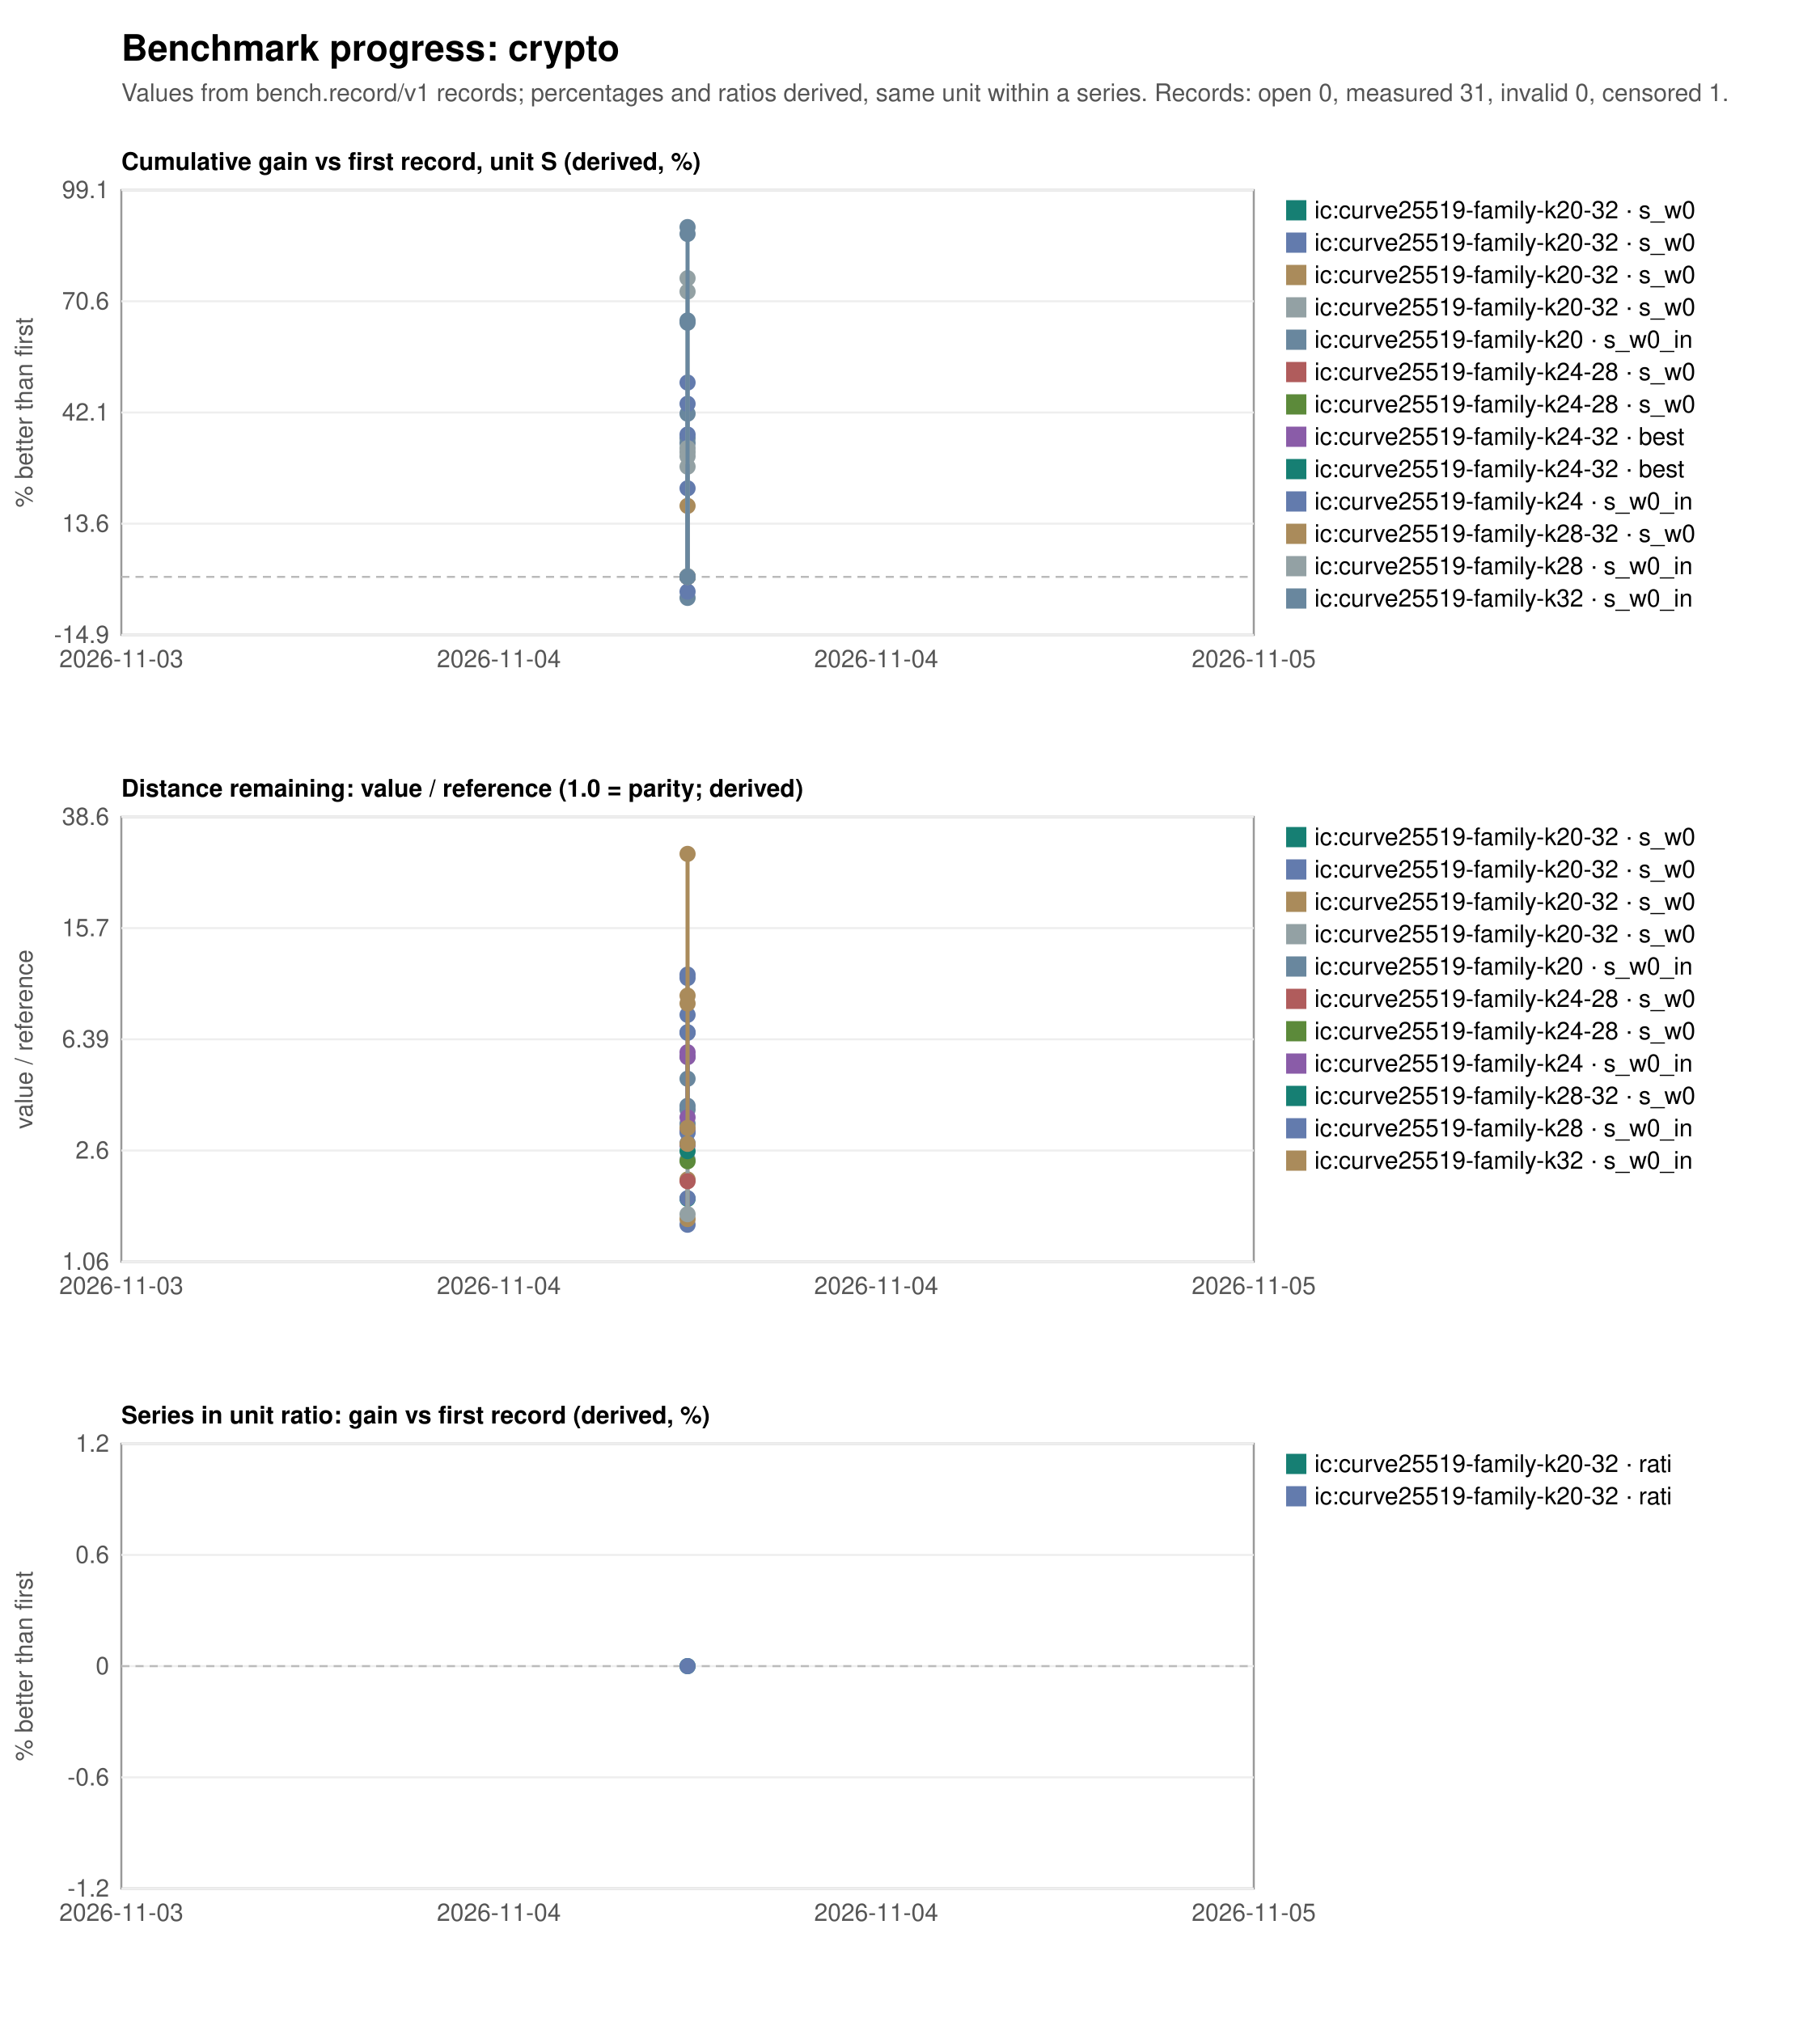
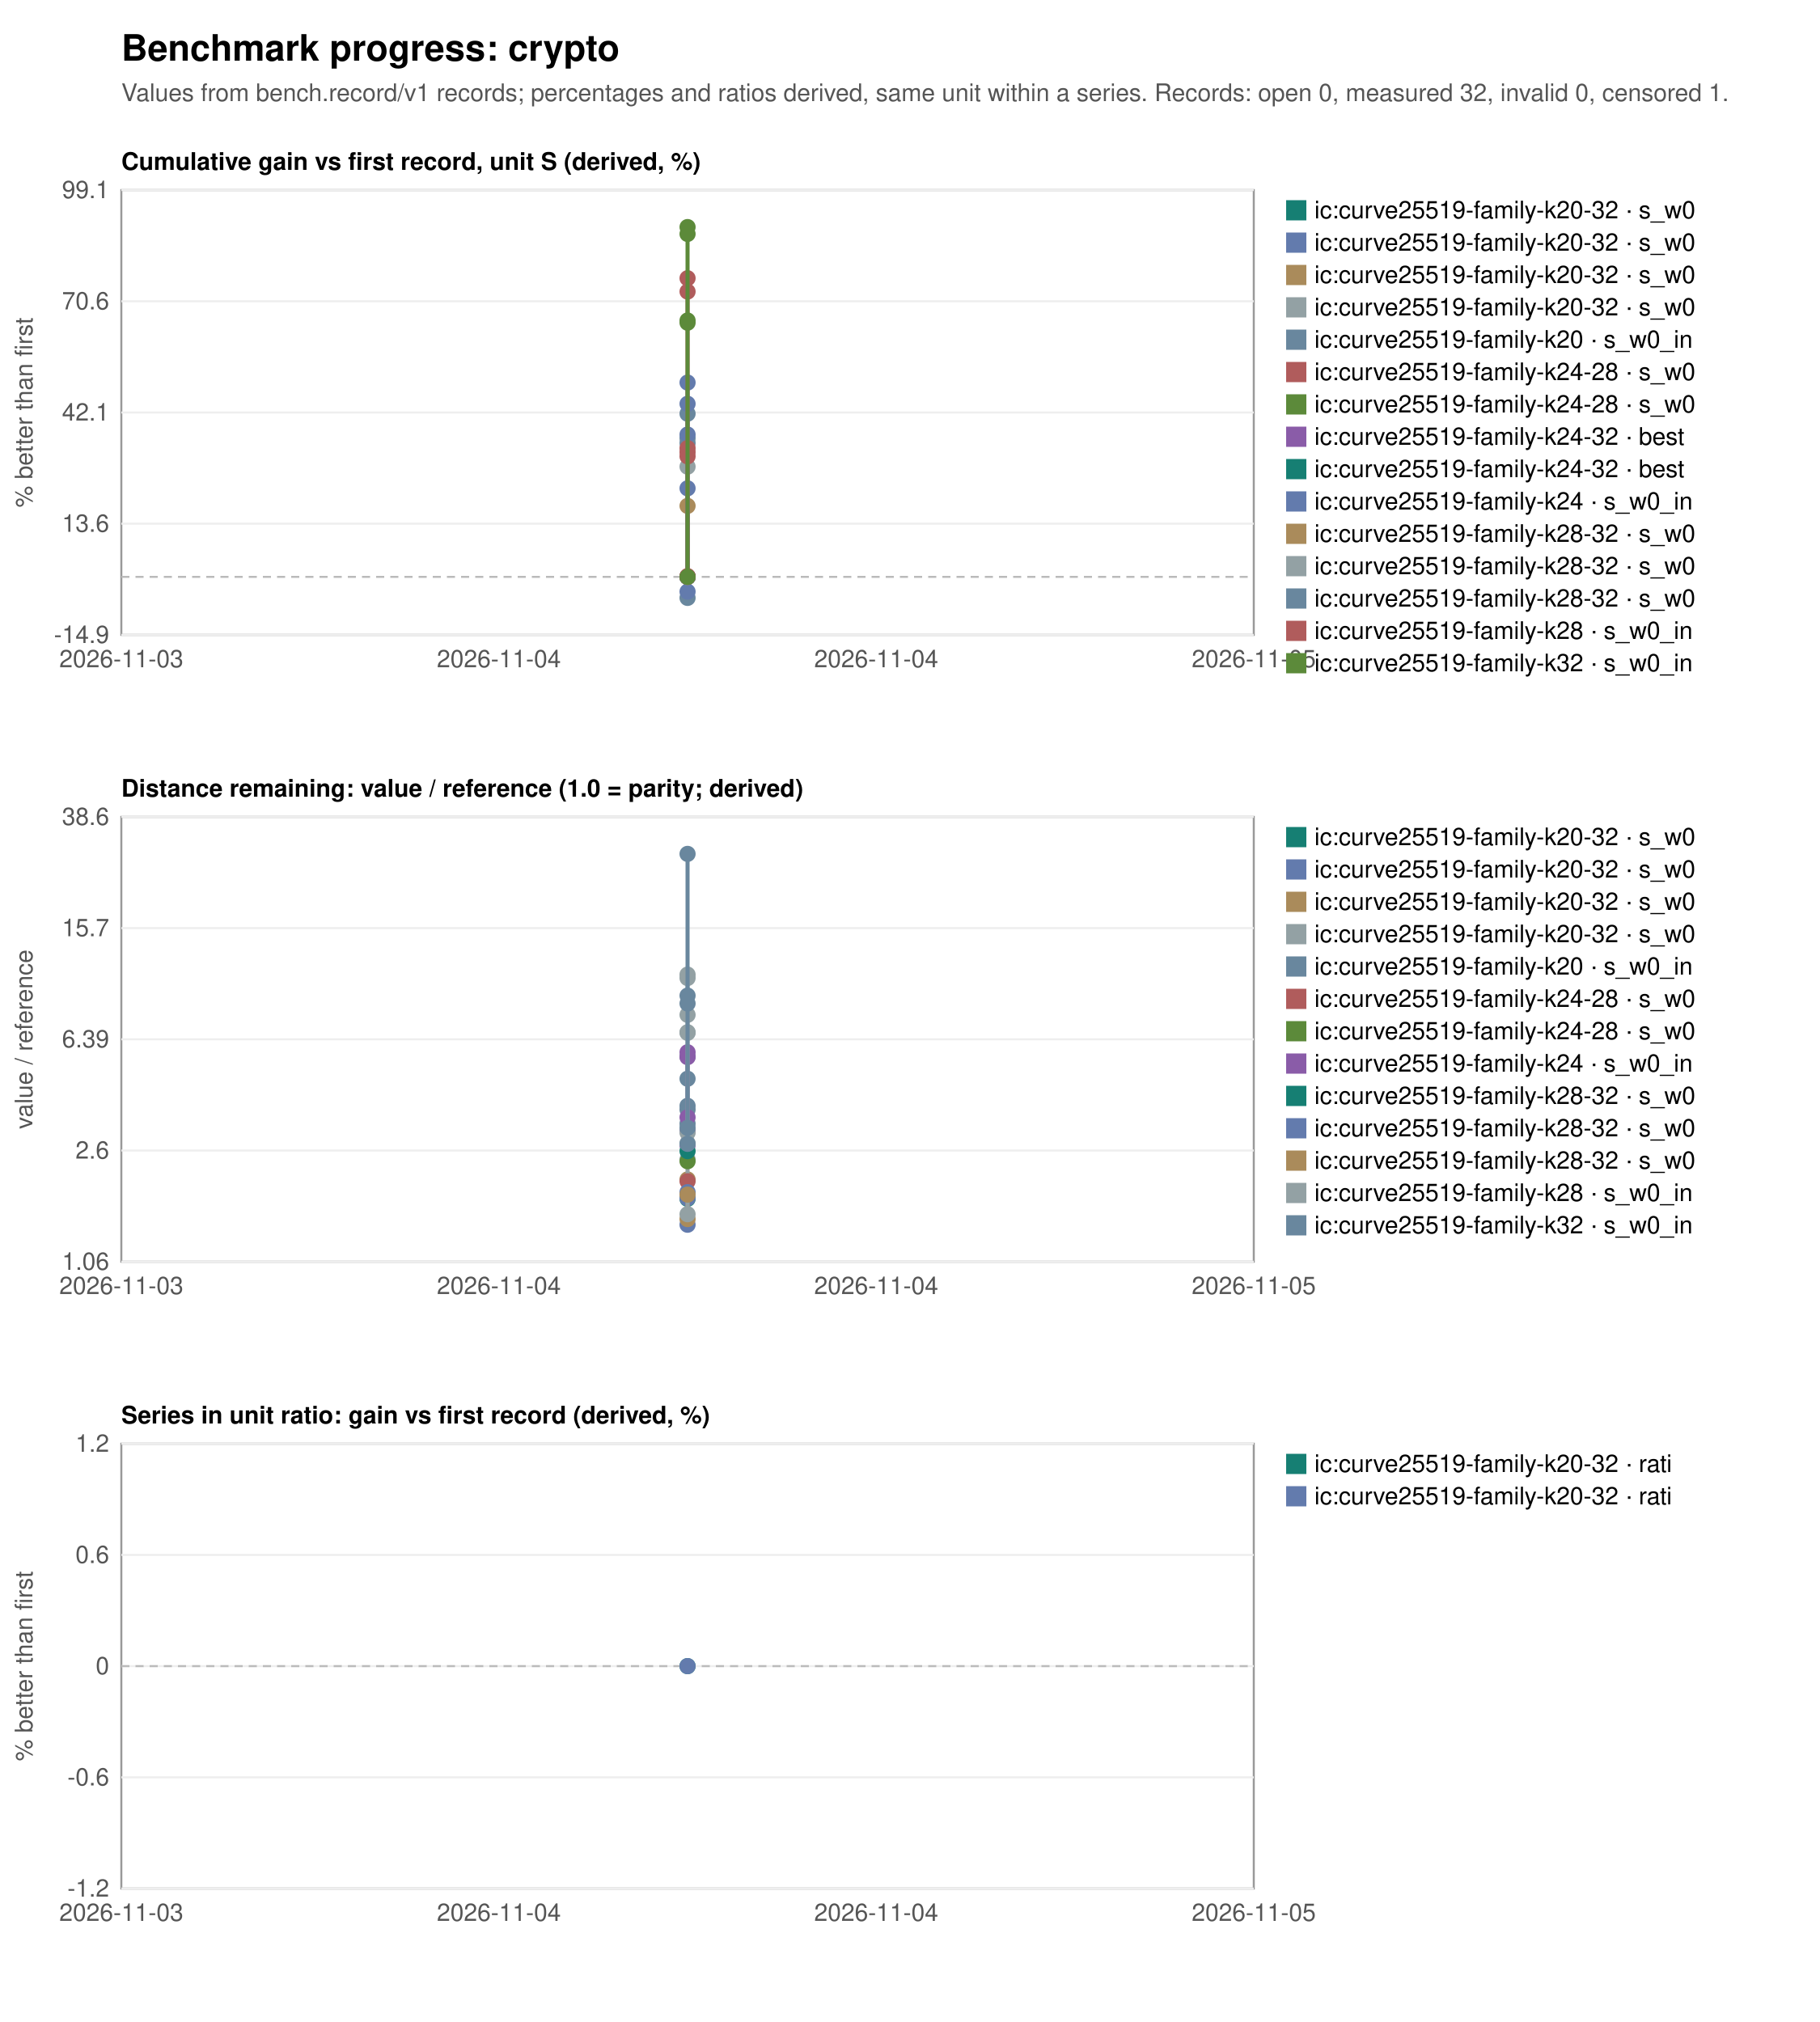
<svg xmlns="http://www.w3.org/2000/svg" width="900" height="1000" viewBox="0 0 900 1000" font-family="Helvetica, Arial, sans-serif" font-size="12">
  <rect width="900" height="1000" fill="white" />
  <text x="60" y="30" font-size="18" font-weight="bold">Benchmark progress: crypto</text>
-   <text x="60" y="50" fill="#555">Values from bench.record/v1 records; percentages and ratios derived, same unit within a series. Records: open 0, measured 31, invalid 0, censored 1.</text>
+   <text x="60" y="50" fill="#555">Values from bench.record/v1 records; percentages and ratios derived, same unit within a series. Records: open 0, measured 32, invalid 0, censored 1.</text>
  <text x="60" y="84" font-weight="bold">Cumulative gain vs first record, unit S (derived, %)</text>
  <rect x="60" y="94" width="560" height="220" fill="none" stroke="#999" />
  <line x1="60" y1="314.0" x2="620" y2="314.0" stroke="#eee" />
  <text x="54" y="318.0" text-anchor="end" fill="#555">-14.9</text>
  <line x1="60" y1="259.0" x2="620" y2="259.0" stroke="#eee" />
  <text x="54" y="263.0" text-anchor="end" fill="#555">13.6</text>
  <line x1="60" y1="204.0" x2="620" y2="204.0" stroke="#eee" />
  <text x="54" y="208.0" text-anchor="end" fill="#555">42.1</text>
  <line x1="60" y1="149.0" x2="620" y2="149.0" stroke="#eee" />
  <text x="54" y="153.0" text-anchor="end" fill="#555">70.6</text>
  <line x1="60" y1="94.0" x2="620" y2="94.0" stroke="#eee" />
  <text x="54" y="98.0" text-anchor="end" fill="#555">99.1</text>
  <text x="60.0" y="330" text-anchor="middle" fill="#555">2026-11-03</text>
  <text x="246.7" y="330" text-anchor="middle" fill="#555">2026-11-04</text>
  <text x="433.3" y="330" text-anchor="middle" fill="#555">2026-11-04</text>
  <text x="620.0" y="330" text-anchor="middle" fill="#555">2026-11-05</text>
  <line x1="60" y1="285.3" x2="620" y2="285.3" stroke="#bbb" stroke-dasharray="4 3" />
  <text transform="translate(16,204.0) rotate(-90)" text-anchor="middle" fill="#555">% better than first</text>
  <circle cx="340.0" cy="285.3" r="4" fill="#167f73" />
  <rect x="636" y="99" width="10" height="10" fill="#167f73" />
  <text x="650" y="108">ic:curve25519-family-k20-32 · s_w0</text>
  <polyline fill="none" stroke="#637bad" stroke-width="2" points="340.0,285.3 340.0,241.5" />
  <circle cx="340.0" cy="285.3" r="4" fill="#637bad" />
  <circle cx="340.0" cy="241.5" r="4" fill="#637bad" />
  <rect x="636" y="115" width="10" height="10" fill="#637bad" />
  <text x="650" y="124">ic:curve25519-family-k20-32 · s_w0</text>
  <polyline fill="none" stroke="#aa8b5b" stroke-width="2" points="340.0,285.3 340.0,250.2" />
  <circle cx="340.0" cy="285.3" r="4" fill="#aa8b5b" />
  <circle cx="340.0" cy="250.2" r="4" fill="#aa8b5b" />
  <rect x="636" y="131" width="10" height="10" fill="#aa8b5b" />
  <text x="650" y="140">ic:curve25519-family-k20-32 · s_w0</text>
  <polyline fill="none" stroke="#93a1a4" stroke-width="2" points="340.0,285.3 340.0,230.8" />
  <circle cx="340.0" cy="285.3" r="4" fill="#93a1a4" />
  <circle cx="340.0" cy="230.8" r="4" fill="#93a1a4" />
  <rect x="636" y="147" width="10" height="10" fill="#93a1a4" />
  <text x="650" y="156">ic:curve25519-family-k20-32 · s_w0</text>
  <polyline fill="none" stroke="#69879e" stroke-width="2" points="340.0,285.3 340.0,295.7 340.0,216.7 340.0,219.1 340.0,204.6" />
  <circle cx="340.0" cy="285.3" r="4" fill="#69879e" />
  <circle cx="340.0" cy="295.7" r="4" fill="#69879e" />
  <circle cx="340.0" cy="216.7" r="4" fill="#69879e" />
  <circle cx="340.0" cy="219.1" r="4" fill="#69879e" />
  <circle cx="340.0" cy="204.6" r="4" fill="#69879e" />
  <rect x="636" y="163" width="10" height="10" fill="#69879e" />
  <text x="650" y="172">ic:curve25519-family-k20 · s_w0_in</text>
  <circle cx="340.0" cy="285.3" r="4" fill="#b05c5c" />
  <rect x="636" y="179" width="10" height="10" fill="#b05c5c" />
  <text x="650" y="188">ic:curve25519-family-k24-28 · s_w0</text>
  <circle cx="340.0" cy="285.3" r="4" fill="#5c8a3a" />
  <rect x="636" y="195" width="10" height="10" fill="#5c8a3a" />
  <text x="650" y="204">ic:curve25519-family-k24-28 · s_w0</text>
  <circle cx="340.0" cy="285.3" r="4" fill="#8a5ca8" />
  <rect x="636" y="211" width="10" height="10" fill="#8a5ca8" />
  <text x="650" y="220">ic:curve25519-family-k24-32 · best</text>
  <circle cx="340.0" cy="285.3" r="4" fill="#167f73" />
  <rect x="636" y="227" width="10" height="10" fill="#167f73" />
  <text x="650" y="236">ic:curve25519-family-k24-32 · best</text>
  <polyline fill="none" stroke="#637bad" stroke-width="2" points="340.0,285.3 340.0,292.6 340.0,214.9 340.0,199.7 340.0,189.2" />
  <circle cx="340.0" cy="285.3" r="4" fill="#637bad" />
  <circle cx="340.0" cy="292.6" r="4" fill="#637bad" />
  <circle cx="340.0" cy="214.9" r="4" fill="#637bad" />
  <circle cx="340.0" cy="199.7" r="4" fill="#637bad" />
  <circle cx="340.0" cy="189.2" r="4" fill="#637bad" />
  <rect x="636" y="243" width="10" height="10" fill="#637bad" />
  <text x="650" y="252">ic:curve25519-family-k24 · s_w0_in</text>
  <circle cx="340.0" cy="285.3" r="4" fill="#aa8b5b" />
  <rect x="636" y="259" width="10" height="10" fill="#aa8b5b" />
  <text x="650" y="268">ic:curve25519-family-k28-32 · s_w0</text>
-   <polyline fill="none" stroke="#93a1a4" stroke-width="2" points="340.0,285.3 340.0,284.9 340.0,223.6 340.0,221.6 340.0,225.7 340.0,144.2 340.0,137.6" />
  <circle cx="340.0" cy="285.3" r="4" fill="#93a1a4" />
-   <circle cx="340.0" cy="284.9" r="4" fill="#93a1a4" />
-   <circle cx="340.0" cy="223.6" r="4" fill="#93a1a4" />
-   <circle cx="340.0" cy="221.6" r="4" fill="#93a1a4" />
-   <circle cx="340.0" cy="225.7" r="4" fill="#93a1a4" />
-   <circle cx="340.0" cy="144.2" r="4" fill="#93a1a4" />
-   <circle cx="340.0" cy="137.6" r="4" fill="#93a1a4" />
  <rect x="636" y="275" width="10" height="10" fill="#93a1a4" />
-   <text x="650" y="284">ic:curve25519-family-k28 · s_w0_in</text>
-   <polyline fill="none" stroke="#69879e" stroke-width="2" points="340.0,285.3 340.0,158.5 340.0,159.6 340.0,115.7 340.0,112.3" />
+   <text x="650" y="284">ic:curve25519-family-k28-32 · s_w0</text>
  <circle cx="340.0" cy="285.3" r="4" fill="#69879e" />
-   <circle cx="340.0" cy="158.5" r="4" fill="#69879e" />
-   <circle cx="340.0" cy="159.6" r="4" fill="#69879e" />
-   <circle cx="340.0" cy="115.7" r="4" fill="#69879e" />
-   <circle cx="340.0" cy="112.3" r="4" fill="#69879e" />
  <rect x="636" y="291" width="10" height="10" fill="#69879e" />
-   <text x="650" y="300">ic:curve25519-family-k32 · s_w0_in</text>
+   <text x="650" y="300">ic:curve25519-family-k28-32 · s_w0</text>
+   <polyline fill="none" stroke="#b05c5c" stroke-width="2" points="340.0,285.3 340.0,284.9 340.0,223.6 340.0,221.6 340.0,225.7 340.0,144.2 340.0,137.6" />
+   <circle cx="340.0" cy="285.3" r="4" fill="#b05c5c" />
+   <circle cx="340.0" cy="284.9" r="4" fill="#b05c5c" />
+   <circle cx="340.0" cy="223.6" r="4" fill="#b05c5c" />
+   <circle cx="340.0" cy="221.6" r="4" fill="#b05c5c" />
+   <circle cx="340.0" cy="225.7" r="4" fill="#b05c5c" />
+   <circle cx="340.0" cy="144.2" r="4" fill="#b05c5c" />
+   <circle cx="340.0" cy="137.6" r="4" fill="#b05c5c" />
+   <rect x="636" y="307" width="10" height="10" fill="#b05c5c" />
+   <text x="650" y="316">ic:curve25519-family-k28 · s_w0_in</text>
+   <polyline fill="none" stroke="#5c8a3a" stroke-width="2" points="340.0,285.3 340.0,158.5 340.0,159.6 340.0,115.7 340.0,112.3" />
+   <circle cx="340.0" cy="285.3" r="4" fill="#5c8a3a" />
+   <circle cx="340.0" cy="158.5" r="4" fill="#5c8a3a" />
+   <circle cx="340.0" cy="159.6" r="4" fill="#5c8a3a" />
+   <circle cx="340.0" cy="115.7" r="4" fill="#5c8a3a" />
+   <circle cx="340.0" cy="112.3" r="4" fill="#5c8a3a" />
+   <rect x="636" y="323" width="10" height="10" fill="#5c8a3a" />
+   <text x="650" y="332">ic:curve25519-family-k32 · s_w0_in</text>
  <text x="60" y="394" font-weight="bold">Distance remaining: value / reference (1.0 = parity; derived)</text>
  <rect x="60" y="404" width="560" height="220" fill="none" stroke="#999" />
  <line x1="60" y1="624.0" x2="620" y2="624.0" stroke="#eee" />
  <text x="54" y="628.0" text-anchor="end" fill="#555">1.06</text>
  <line x1="60" y1="569.0" x2="620" y2="569.0" stroke="#eee" />
  <text x="54" y="573.0" text-anchor="end" fill="#555">2.6</text>
  <line x1="60" y1="514.0" x2="620" y2="514.0" stroke="#eee" />
  <text x="54" y="518.0" text-anchor="end" fill="#555">6.39</text>
  <line x1="60" y1="459.0" x2="620" y2="459.0" stroke="#eee" />
  <text x="54" y="463.0" text-anchor="end" fill="#555">15.7</text>
  <line x1="60" y1="404.0" x2="620" y2="404.0" stroke="#eee" />
  <text x="54" y="408.0" text-anchor="end" fill="#555">38.6</text>
  <text x="60.0" y="640" text-anchor="middle" fill="#555">2026-11-03</text>
  <text x="246.7" y="640" text-anchor="middle" fill="#555">2026-11-04</text>
  <text x="433.3" y="640" text-anchor="middle" fill="#555">2026-11-04</text>
  <text x="620.0" y="640" text-anchor="middle" fill="#555">2026-11-05</text>
  <text transform="translate(16,514.0) rotate(-90)" text-anchor="middle" fill="#555">value / reference</text>
  <circle cx="340.0" cy="592.9" r="4" fill="#167f73" />
  <rect x="636" y="409" width="10" height="10" fill="#167f73" />
  <text x="650" y="418">ic:curve25519-family-k20-32 · s_w0</text>
  <polyline fill="none" stroke="#637bad" stroke-width="2" points="340.0,592.6 340.0,605.7" />
  <circle cx="340.0" cy="592.6" r="4" fill="#637bad" />
  <circle cx="340.0" cy="605.7" r="4" fill="#637bad" />
  <rect x="636" y="425" width="10" height="10" fill="#637bad" />
  <text x="650" y="434">ic:curve25519-family-k20-32 · s_w0</text>
  <polyline fill="none" stroke="#aa8b5b" stroke-width="2" points="340.0,583.3 340.0,602.9" />
  <circle cx="340.0" cy="583.3" r="4" fill="#aa8b5b" />
  <circle cx="340.0" cy="602.9" r="4" fill="#aa8b5b" />
  <rect x="636" y="441" width="10" height="10" fill="#aa8b5b" />
  <text x="650" y="450">ic:curve25519-family-k20-32 · s_w0</text>
  <polyline fill="none" stroke="#93a1a4" stroke-width="2" points="340.0,573.4 340.0,600.5" />
  <circle cx="340.0" cy="573.4" r="4" fill="#93a1a4" />
  <circle cx="340.0" cy="600.5" r="4" fill="#93a1a4" />
  <rect x="636" y="457" width="10" height="10" fill="#93a1a4" />
  <text x="650" y="466">ic:curve25519-family-k20-32 · s_w0</text>
  <polyline fill="none" stroke="#69879e" stroke-width="2" points="340.0,533.5 340.0,522.6 340.0,548.8 340.0,546.9 340.0,555.7" />
  <circle cx="340.0" cy="533.5" r="4" fill="#69879e" />
  <circle cx="340.0" cy="522.6" r="4" fill="#69879e" />
  <circle cx="340.0" cy="548.8" r="4" fill="#69879e" />
  <circle cx="340.0" cy="546.9" r="4" fill="#69879e" />
  <circle cx="340.0" cy="555.7" r="4" fill="#69879e" />
  <rect x="636" y="473" width="10" height="10" fill="#69879e" />
  <text x="650" y="482">ic:curve25519-family-k20 · s_w0_in</text>
  <circle cx="340.0" cy="584.2" r="4" fill="#b05c5c" />
  <rect x="636" y="489" width="10" height="10" fill="#b05c5c" />
  <text x="650" y="498">ic:curve25519-family-k24-28 · s_w0</text>
  <circle cx="340.0" cy="574.3" r="4" fill="#5c8a3a" />
  <rect x="636" y="505" width="10" height="10" fill="#5c8a3a" />
  <text x="650" y="514">ic:curve25519-family-k24-28 · s_w0</text>
  <polyline fill="none" stroke="#8a5ca8" stroke-width="2" points="340.0,520.4 340.0,522.8 340.0,552.6 340.0,559.4 340.0,566.4" />
  <circle cx="340.0" cy="520.4" r="4" fill="#8a5ca8" />
  <circle cx="340.0" cy="522.8" r="4" fill="#8a5ca8" />
  <circle cx="340.0" cy="552.6" r="4" fill="#8a5ca8" />
  <circle cx="340.0" cy="559.4" r="4" fill="#8a5ca8" />
  <circle cx="340.0" cy="566.4" r="4" fill="#8a5ca8" />
  <rect x="636" y="521" width="10" height="10" fill="#8a5ca8" />
  <text x="650" y="530">ic:curve25519-family-k24 · s_w0_in</text>
  <circle cx="340.0" cy="569.3" r="4" fill="#167f73" />
  <rect x="636" y="537" width="10" height="10" fill="#167f73" />
  <text x="650" y="546">ic:curve25519-family-k28-32 · s_w0</text>
-   <polyline fill="none" stroke="#637bad" stroke-width="2" points="340.0,482.0 340.0,483.7 340.0,501.9 340.0,510.8 340.0,510.5 340.0,560.2 340.0,565.4" />
-   <circle cx="340.0" cy="482.0" r="4" fill="#637bad" />
-   <circle cx="340.0" cy="483.7" r="4" fill="#637bad" />
-   <circle cx="340.0" cy="501.9" r="4" fill="#637bad" />
-   <circle cx="340.0" cy="510.8" r="4" fill="#637bad" />
-   <circle cx="340.0" cy="510.5" r="4" fill="#637bad" />
-   <circle cx="340.0" cy="560.2" r="4" fill="#637bad" />
-   <circle cx="340.0" cy="565.4" r="4" fill="#637bad" />
+   <circle cx="340.0" cy="589.6" r="4" fill="#637bad" />
  <rect x="636" y="553" width="10" height="10" fill="#637bad" />
-   <text x="650" y="562">ic:curve25519-family-k28 · s_w0_in</text>
-   <polyline fill="none" stroke="#aa8b5b" stroke-width="2" points="340.0,422.3 340.0,492.4 340.0,496.3 340.0,557.8 340.0,565.7" />
-   <circle cx="340.0" cy="422.3" r="4" fill="#aa8b5b" />
-   <circle cx="340.0" cy="492.4" r="4" fill="#aa8b5b" />
-   <circle cx="340.0" cy="496.3" r="4" fill="#aa8b5b" />
-   <circle cx="340.0" cy="557.8" r="4" fill="#aa8b5b" />
-   <circle cx="340.0" cy="565.7" r="4" fill="#aa8b5b" />
+   <text x="650" y="562">ic:curve25519-family-k28-32 · s_w0</text>
+   <circle cx="340.0" cy="590.8" r="4" fill="#aa8b5b" />
  <rect x="636" y="569" width="10" height="10" fill="#aa8b5b" />
-   <text x="650" y="578">ic:curve25519-family-k32 · s_w0_in</text>
+   <text x="650" y="578">ic:curve25519-family-k28-32 · s_w0</text>
+   <polyline fill="none" stroke="#93a1a4" stroke-width="2" points="340.0,482.0 340.0,483.7 340.0,501.9 340.0,510.8 340.0,510.5 340.0,560.2 340.0,565.4" />
+   <circle cx="340.0" cy="482.0" r="4" fill="#93a1a4" />
+   <circle cx="340.0" cy="483.7" r="4" fill="#93a1a4" />
+   <circle cx="340.0" cy="501.9" r="4" fill="#93a1a4" />
+   <circle cx="340.0" cy="510.8" r="4" fill="#93a1a4" />
+   <circle cx="340.0" cy="510.5" r="4" fill="#93a1a4" />
+   <circle cx="340.0" cy="560.2" r="4" fill="#93a1a4" />
+   <circle cx="340.0" cy="565.4" r="4" fill="#93a1a4" />
+   <rect x="636" y="585" width="10" height="10" fill="#93a1a4" />
+   <text x="650" y="594">ic:curve25519-family-k28 · s_w0_in</text>
+   <polyline fill="none" stroke="#69879e" stroke-width="2" points="340.0,422.3 340.0,492.4 340.0,496.3 340.0,557.8 340.0,565.7" />
+   <circle cx="340.0" cy="422.3" r="4" fill="#69879e" />
+   <circle cx="340.0" cy="492.4" r="4" fill="#69879e" />
+   <circle cx="340.0" cy="496.3" r="4" fill="#69879e" />
+   <circle cx="340.0" cy="557.8" r="4" fill="#69879e" />
+   <circle cx="340.0" cy="565.7" r="4" fill="#69879e" />
+   <rect x="636" y="601" width="10" height="10" fill="#69879e" />
+   <text x="650" y="610">ic:curve25519-family-k32 · s_w0_in</text>
  <text x="60" y="704" font-weight="bold">Series in unit ratio: gain vs first record (derived, %)</text>
  <rect x="60" y="714" width="560" height="220" fill="none" stroke="#999" />
  <line x1="60" y1="934.0" x2="620" y2="934.0" stroke="#eee" />
  <text x="54" y="938.0" text-anchor="end" fill="#555">-1.2</text>
  <line x1="60" y1="879.0" x2="620" y2="879.0" stroke="#eee" />
  <text x="54" y="883.0" text-anchor="end" fill="#555">-0.6</text>
  <line x1="60" y1="824.0" x2="620" y2="824.0" stroke="#eee" />
  <text x="54" y="828.0" text-anchor="end" fill="#555">0</text>
  <line x1="60" y1="769.0" x2="620" y2="769.0" stroke="#eee" />
  <text x="54" y="773.0" text-anchor="end" fill="#555">0.6</text>
  <line x1="60" y1="714.0" x2="620" y2="714.0" stroke="#eee" />
  <text x="54" y="718.0" text-anchor="end" fill="#555">1.2</text>
  <text x="60.0" y="950" text-anchor="middle" fill="#555">2026-11-03</text>
  <text x="246.7" y="950" text-anchor="middle" fill="#555">2026-11-04</text>
  <text x="433.3" y="950" text-anchor="middle" fill="#555">2026-11-04</text>
  <text x="620.0" y="950" text-anchor="middle" fill="#555">2026-11-05</text>
  <line x1="60" y1="824.0" x2="620" y2="824.0" stroke="#bbb" stroke-dasharray="4 3" />
  <text transform="translate(16,824.0) rotate(-90)" text-anchor="middle" fill="#555">% better than first</text>
  <circle cx="340.0" cy="824.0" r="4" fill="#167f73" />
  <rect x="636" y="719" width="10" height="10" fill="#167f73" />
  <text x="650" y="728">ic:curve25519-family-k20-32 · rati</text>
  <circle cx="340.0" cy="824.0" r="4" fill="#637bad" />
  <rect x="636" y="735" width="10" height="10" fill="#637bad" />
  <text x="650" y="744">ic:curve25519-family-k20-32 · rati</text>
</svg>
